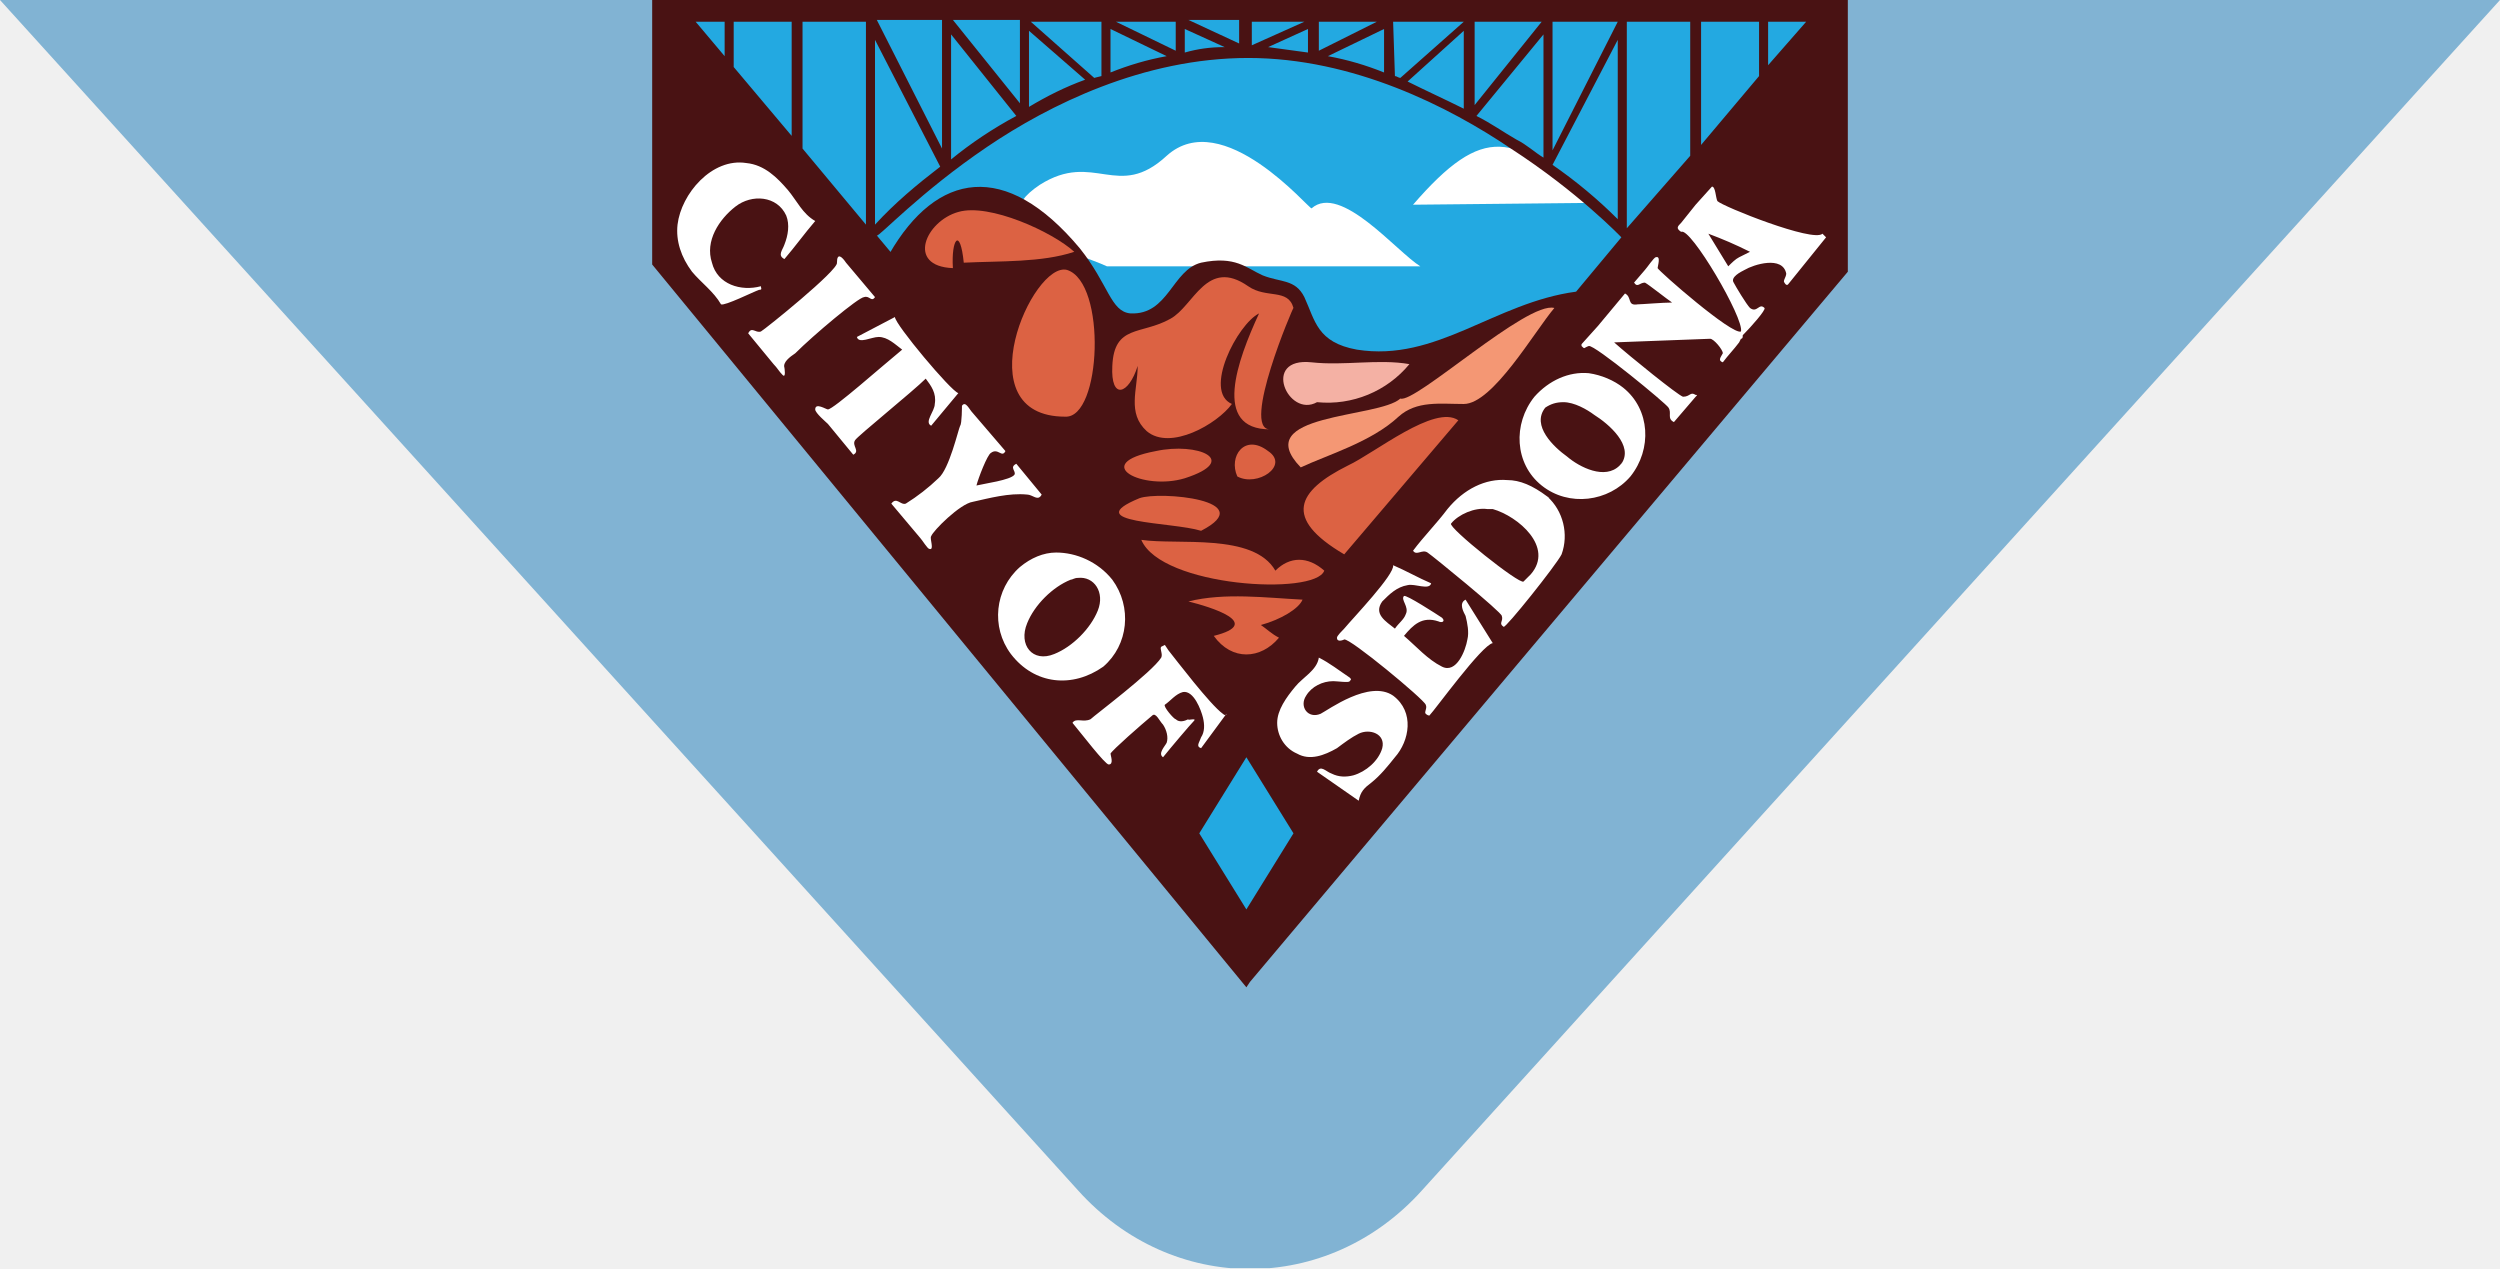
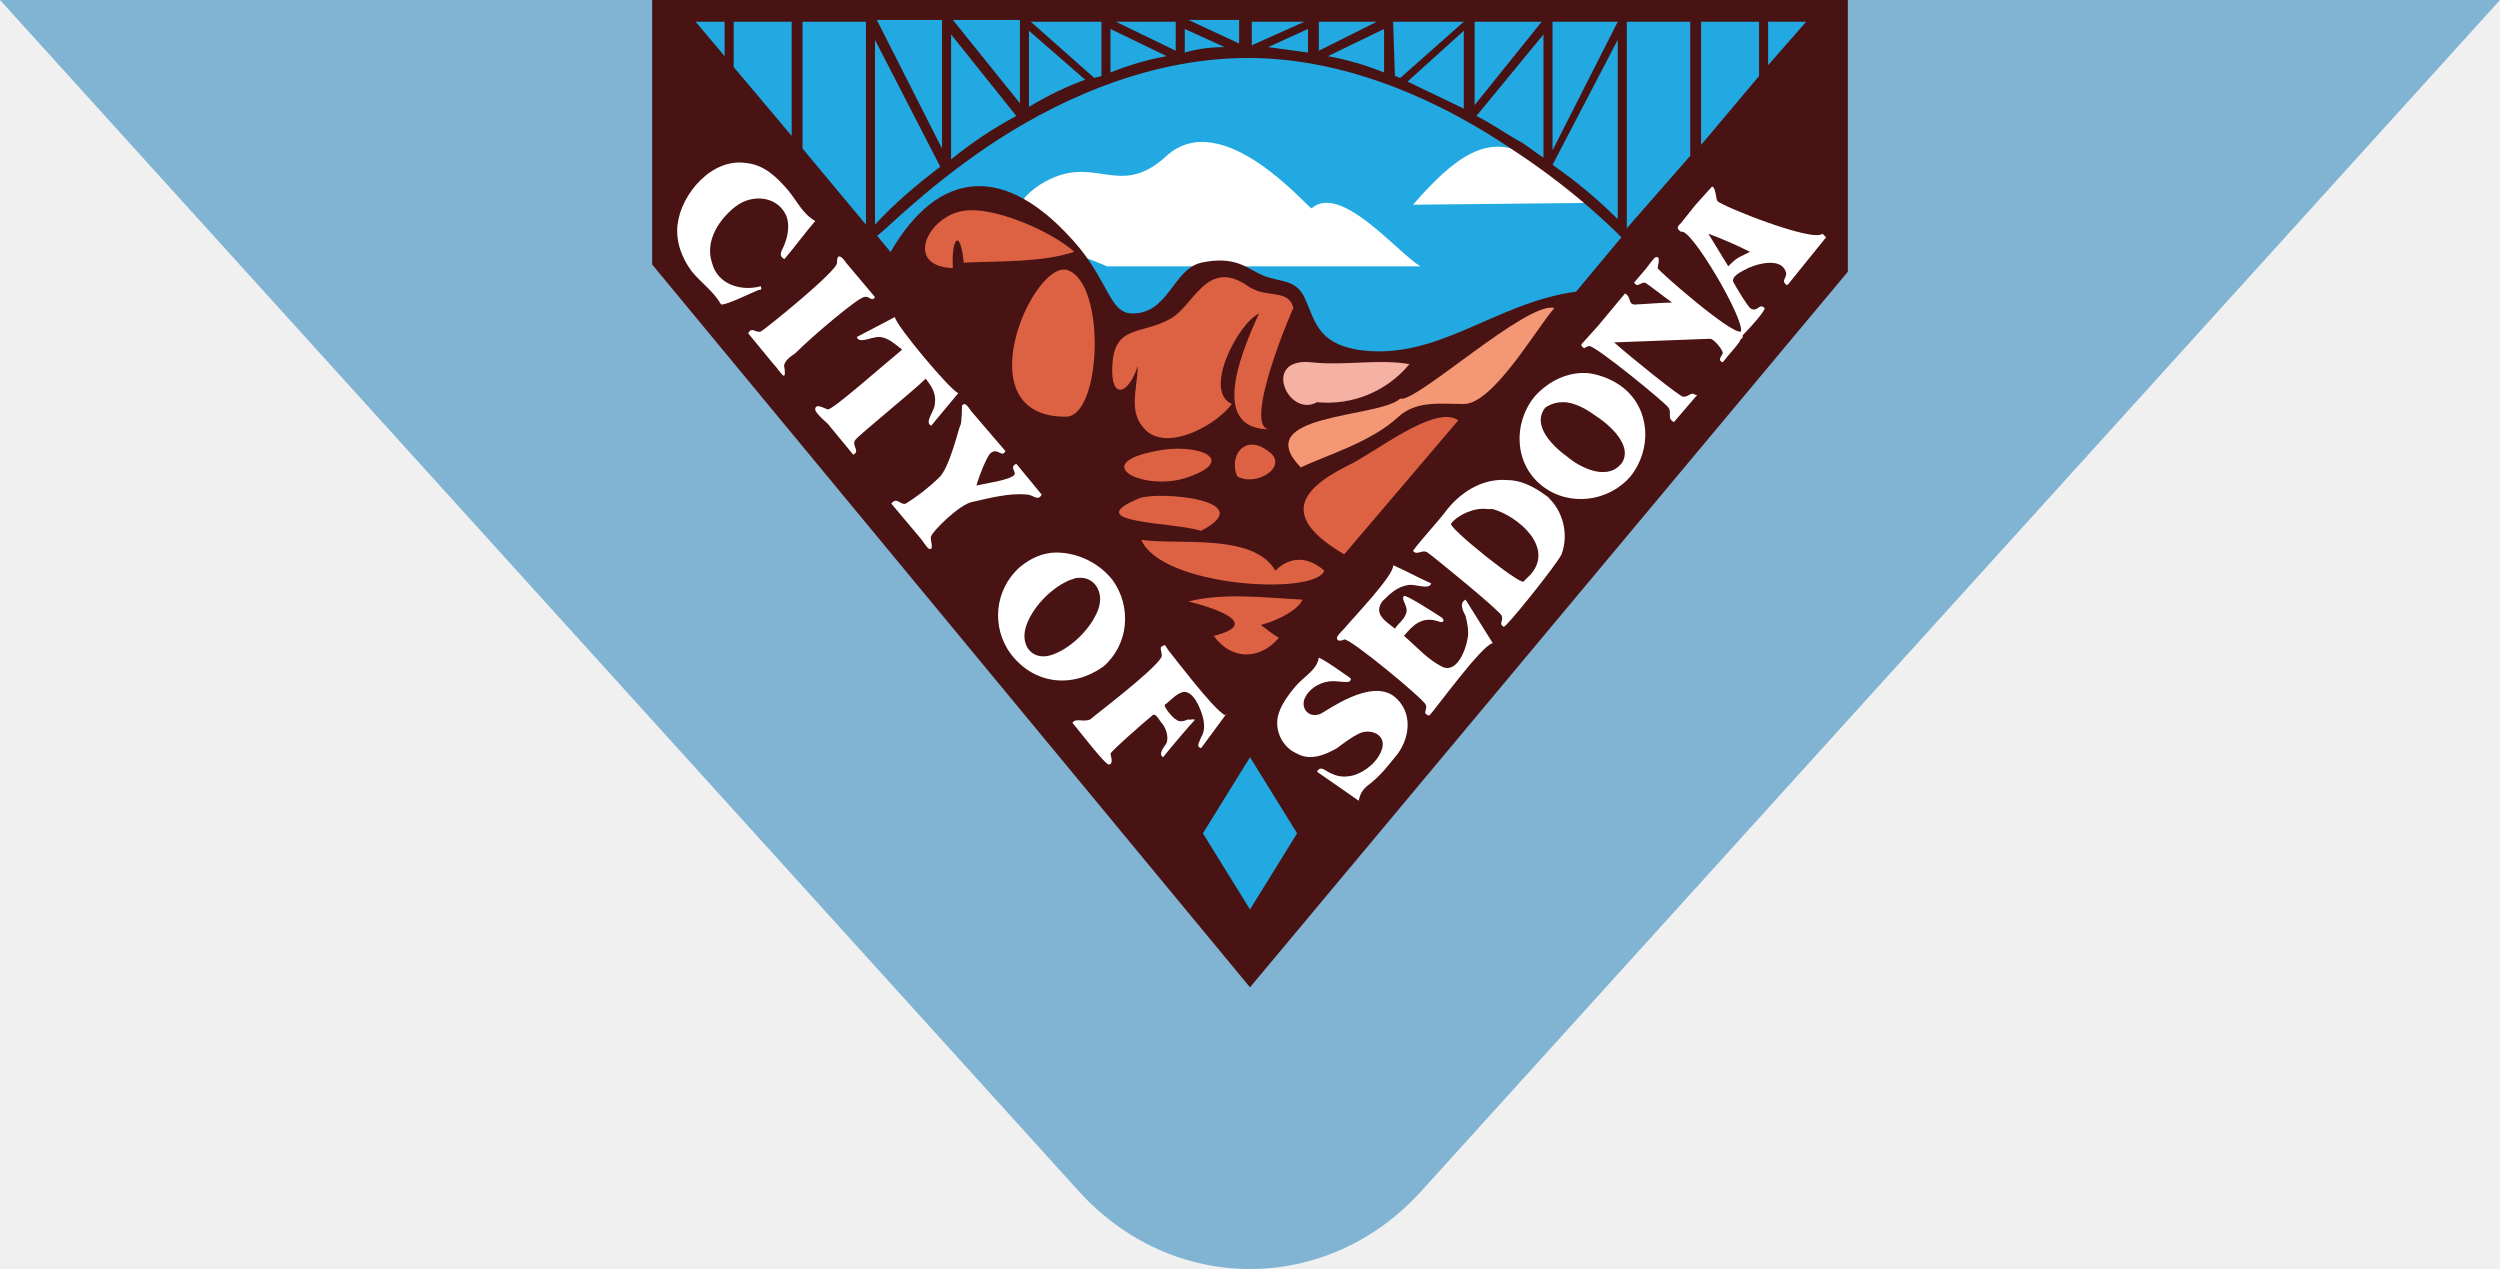
- <svg xmlns="http://www.w3.org/2000/svg" width="138" height="70" fill="none">
-   <g clip-path="url(#a)">
-     <path d="M138 0H0l59.5 65.7c5.2 5.8 13.8 5.8 19 0L138 0Z" fill="#81B3D3" />
-     <path d="m36.7.5 32.1 37.9 32-37.7L36.7.5Z" fill="#23A9E1" />
-     <path d="M61.1 14.7h17.3c-1.3-.8-4.4-4.6-6-3.2-.1.1-4.9-5.7-8-2.9-2.7 2.5-4-.3-7 1.6-3.6 2.4 2 3.7 3.7 4.5Zm26.7-3.5-9.8.1c3.9-4.5 5.6-4 9.8-.1Z" fill="#fff" />
-     <path d="M97.6 3.6V1.2h2.1l-2.1 2.4ZM48.4 13c.1.1 2.4-2.4 6.1-4.9 3.4-2.3 8.6-4.9 14.4-4.9 5.8 0 11.1 2.7 14.5 5 3.7 2.4 6 4.8 6.1 4.9l-2.5 3c-4.5.6-7.7 3.9-12.1 3.2-2.2-.4-2.3-1.6-2.9-2.9-.5-1-1.3-.8-2.3-1.2-.9-.4-1.5-1.1-3.4-.7-1.6.4-1.8 2.9-3.9 2.8-1.1-.1-1.2-1.6-2.8-3.6-4.1-4.9-7.9-4.2-10.5.3l19.6 23.3L48.4 13ZM40 1.2v1.9l-1.6-1.9H40Zm53.9 0h3.2v3L93.9 8V1.2Zm-4.1 11.4V1.2h3.5v7.4l-3.5 4s.1 0 0 0Zm-.5-10.4v9.9c-1.1-1.1-2.3-2.1-3.6-3l3.6-6.9Zm-4.1-.3v6.8c-.5-.3-.9-.7-1.5-1-.7-.4-1.4-.9-2.2-1.3l3.7-4.5Zm-4.4-.2V6c-1-.5-2.1-1-3.1-1.5l3.1-2.8Zm.6-.5h3.7l-3.7 4.6V1.2Zm4.3 0h3.6l-3.6 7.1V1.2Zm-8.8 0h3.9l-3.5 3.1c-.1 0-.2-.1-.3-.1l-.1-3Zm-.5.4V4c-1-.4-2-.7-3.1-.9l3.1-1.5Zm-4.2 0v1.3L70 2.6l2.2-1Zm-6.8 0 2.2 1c-.8 0-1.5.1-2.2.3V1.6Zm-4.1 0 3.1 1.5c-1.1.2-2.1.5-3.1.9V1.6Zm3.6 1.2-3.3-1.6h3.3v1.6Zm3.5-.4-2.8-1.3h2.8v1.3Zm.7-1.2H72l-2.9 1.3V1.2Zm3.7 0H76l-3.2 1.6V1.2ZM60.4 4.3l-3.5-3.1h3.9v3l-.4.1Zm-3.6-2.6 3.1 2.7c-1.1.4-2.1.9-3.1 1.5V1.7Zm-4.3.2 3.6 4.5c-1.3.7-2.5 1.5-3.6 2.4V1.9Zm-4.2.3 3.6 7c-1.3 1-2.5 2-3.6 3.2V2.2Zm3.7 6-3.6-7.1H52v7.1Zm4.3-2.5-3.7-4.6h3.7v4.6ZM43.7 7.5l-3.2-3.8V1.2h3.2v6.3Zm.6-6.3h3.5v11.2l-3.5-4.2v-7ZM69.1 0H36v14.6l32.8 39.9.2-.3L102 15V0H69.1Z" fill="#491213" />
-     <path d="m66.2 46 2.6-4.2 2.6 4.2-2.6 4.2-2.6-4.2Z" fill="#23A9E1" />
-     <path d="M74.2 30.6c-3.4-2-2.6-3.5.2-4.9 1.5-.7 4.8-3.4 6.1-2.5l-6.3 7.4Zm-2.3 2.5c-2-.1-4.3-.4-6.3.1 1.2.3 4.2 1.2 1.4 1.9 1 1.4 2.6 1.3 3.6.1-.4-.2-.7-.5-1-.7 1.1-.3 2.1-.9 2.3-1.4Zm1.2-1.6c-.9-.8-1.9-.8-2.7 0-1.2-2.1-5.4-1.4-7.4-1.7 1.1 2.6 9.6 3.1 10.1 1.7Zm-6.8-2.2c-1.6-.5-6.8-.4-3.4-1.8 1.1-.4 6.7.1 3.4 1.8Zm2-3c-.5-1.1.4-2.4 1.7-1.4 1.2.8-.6 2-1.7 1.4Zm-2.9.1c-2.3.7-5.3-.8-1.6-1.5 2.3-.5 4.7.5 1.6 1.5-.1 0 .1 0 0 0Zm-2.6-6.2c-.5 1.6-1.5 1.9-1.4 0 .1-2.3 1.6-1.7 3.2-2.6 1.3-.7 2-3.4 4.3-1.8 1 .7 2.2.1 2.5 1.2 0-.1-2.9 6.7-1.3 6.7-3.2 0-1.8-3.8-.6-6.4-1.2.6-3.1 4.3-1.5 5-.8 1.1-3.4 2.6-4.7 1.5-1.1-1-.5-2.3-.5-3.6Zm-4 2.8c-5.6 0-1.8-8.6.1-8.1 2.2.7 1.9 8.2-.1 8.1Zm-6.2-8.2c-2.6-.1-1.5-2.6.3-3.1 1.7-.5 5.2 1.1 6.4 2.2-1.8.6-4.1.5-6.1.6-.2-2-.7-1.3-.6.3Z" fill="#DC6243" />
-     <path d="M71.8 25.8c-2.9-3 4.3-2.7 5.5-3.8.8.3 7-5.4 8.5-5-1.1 1.3-3.4 5.3-5 5.3-1.3 0-2.6-.2-3.6.7-1.5 1.4-3.9 2.1-5.4 2.8Z" fill="#F49774" />
-     <path d="M72.7 22.2c-1.6.9-3.1-2.5-.3-2.2 1.8.2 3.7-.2 5.4.1a5.86 5.86 0 0 1-5.1 2.1Z" fill="#F4B1A4" />
-     <path d="M51.1 20.9c.3.4.6.8.5 1.4 0 .4-.6 1-.2 1.2l1.5-1.8c-.4-.1-3.5-3.8-3.5-4.2l-2.1 1.1c.1.4.8 0 1.2 0 .5 0 .9.4 1.3.7-1.1.9-3.8 3.3-4.1 3.3-.1 0-.7-.4-.7 0 0 .2.6.7.7.8l1.4 1.7c.4-.2-.1-.5.1-.8.1-.2 3.2-2.7 3.9-3.4Zm-3.4-4.5c.3-.1.4.3.6 0l-1.6-1.9c-.2-.3-.5-.6-.5 0 .1.4-4 3.7-4.2 3.8-.3.1-.5-.3-.7.1l1.4 1.7c.2.2.3.4.5.6.2.2.1-.4.1-.4-.1-.3.3-.6.6-.8 1-1 3.5-3.1 3.8-3.1Zm-5.7-.6c-1.1.3-2.4-.1-2.7-1.3-.4-1.2.4-2.4 1.3-3.1.9-.7 2.3-.6 2.8.5.2.5.1 1.1-.1 1.6-.1.3-.4.6 0 .8.6-.7 1.1-1.4 1.7-2.1-.7-.4-1-1.1-1.5-1.7-.6-.7-1.3-1.4-2.3-1.5-1.9-.3-3.6 1.7-3.8 3.4-.1.9.2 1.8.8 2.6.5.6 1.2 1.1 1.6 1.8.2.1 1.8-.7 2.1-.8.2 0 .1-.1.1-.2-.5.2 0 0 0 0Zm25.5 23.6c-.7-.5-2.6-3-3-3.5l-.2-.3-.2.1c-.1.1.1.4 0 .6-.5.8-3.7 3.2-3.9 3.4-.4.2-.8-.1-1 .2.5.6 1.8 2.3 2 2.3.3 0 .1-.5.1-.6.1-.2 1.7-1.6 2.3-2.1.2-.2.4.3.6.5.2.3.3.7.2 1-.1.2-.5.6-.2.8.4-.5 1.5-1.8 1.7-2 .2-.2-.4 0-.3-.1-.2.1-.5.2-.7 0-.1 0-.7-.7-.6-.8.3-.2.6-.6 1-.7.6-.1 1 1 1.1 1.4.1.4.1.8-.1 1.1-.1.3-.3.5 0 .6l1.4-1.9c0 .1-.1.1-.2 0-.1 0 .1.1 0 0Zm-9.2-8.9c-.7 0-1.4.3-2 .8a3.56 3.56 0 0 0-.5 4.8c1.3 1.7 3.4 1.9 5.1.7 1.4-1.2 1.6-3.3.5-4.8-.8-1-2-1.5-3.1-1.5Zm1.2 1.4c.9-.1 1.5.8 1.1 1.8-.4 1-1.4 2-2.4 2.4-1.2.5-2-.5-1.5-1.7.4-1 1.4-2 2.4-2.4.1 0 .2-.1.4-.1Zm-2.8-4.6c.3 0 .6.4.8 0l-1.4-1.7c-.4.2 0 .4-.1.6-.2.3-1.7.5-2.1.6.1-.4.6-1.7.8-1.8.4-.3.6.3.8-.1l-1.8-2.1c-.2-.2-.4-.7-.6-.4 0 0 0 1-.1 1.1-.1.2-.6 2.4-1.2 2.9a11 11 0 0 1-1.8 1.4c-.3.1-.5-.4-.8 0l1.6 1.9c.1.1.4.6.5.6.3.1 0-.6.1-.7.1-.3 1.6-1.8 2.3-1.9.9-.2 2-.5 3-.4.2 0-.2 0 0 0ZM80.9 34c.1.4.2.9.1 1.3-.1.6-.6 1.9-1.4 1.5-.8-.4-1.4-1.1-2.1-1.7.5-.6 1-1.1 1.9-.8.2.1.4 0 .2-.2-.3-.2-2-1.3-2.1-1.2-.2.2.3.6.1 1-.1.3-.4.5-.6.8-.5-.4-1.2-.8-.7-1.5.4-.4.8-.8 1.4-.9.4-.1 1.2.3 1.3-.1-.7-.3-1.4-.7-2.1-1 .1.5-2.2 2.9-2.7 3.5-.1.1-.4.4-.4.5 0 .3.4.1.4.1.3-.1 4.4 3.3 4.5 3.6.1.2-.1.4 0 .5 0 0 .1.1.2.1.3-.3 2.9-3.9 3.5-4l-1.5-2.4c-.4.2-.1.7 0 .9Zm-4 4.4c-1.3-.9-3.6.8-4 1-.7.3-1.2-.4-.8-1 .3-.5.9-.8 1.5-.8.2 0 .9.1.9 0 .1-.1.1-.1 0-.2-.6-.4-1.1-.8-1.7-1.1-.1.7-.9 1.1-1.3 1.6-.5.6-1 1.3-1 2s.4 1.4 1.1 1.7c.7.4 1.5.1 2.2-.3.4-.3.8-.6 1.2-.8.6-.3 1.5 0 1.3.8-.2.7-.9 1.3-1.6 1.5-.4.1-.8.1-1.2-.1-.3-.1-.6-.5-.8-.1l2.3 1.6c.1-.5.3-.7.7-1 .5-.4.9-.9 1.3-1.4.8-.9 1.1-2.5-.1-3.4Zm17.6-28.1c0 .1 0 .1 0 0l-.9 1-.8 1c-.2.2-.3.3 0 .5.5-.3 3.5 4.8 3.3 5.5-.5.2-4.5-3.3-4.6-3.5 0-.1.2-.7-.1-.6-.1 0-.5.6-.6.7l-.6.7c.2.3.3 0 .6 0 .2.1 1.2.9 1.5 1.1-.5 0-1.7.1-1.9.1-.6.1-.3-.4-.7-.6L88.2 18l-.9 1v.1c.2.2.1.1.4 0 .3-.1 4.3 3.2 4.4 3.4.2.3-.1.6.3.8l1.2-1.4c.1-.1.1-.1 0-.1-.3-.2-.3.1-.7.1-.3-.1-2.9-2.2-3.8-3l5.3-.2c.2 0 .7.6.7.8-.1.2-.3.4 0 .5.3-.4.6-.7.9-1.1l.1-.2c.1 0 .1-.1.1-.2l.1-.1c.3-.3 1.2-1.3 1.1-1.4-.3-.3-.4.3-.8 0-.2-.2-.8-1.2-.9-1.4-.2-.3.4-.6.6-.7.5-.3 2.1-.8 2.3.2 0 .2-.2.4-.1.5 0 0 .1.2.2.1l2.1-2.6-.2-.2c-.5.5-5.5-1.5-5.8-1.8-.1-.2-.1-.8-.3-.8Zm-.2 2.6c.8.3 1.5.6 2.3 1l-.6.3c-.2.1-.4.3-.6.5l-1.1-1.8Zm-6.6 7.7c-1.1-.1-2.2.4-3 1.3-1.2 1.5-1.1 3.7.4 4.9 1.5 1.2 3.7.9 4.9-.5 1.2-1.5 1.1-3.7-.4-4.9-.5-.4-1.2-.7-1.9-.8Zm-1.4 1.6c.6 0 1.3.4 1.7.7.8.5 2.2 1.7 1.5 2.7 0-.1.1-.1-.1.1-.8.8-2.2.1-2.9-.5-.7-.5-2-1.7-1.2-2.7.3-.2.6-.3 1-.3Zm-3.1 4.3c-1.2-.1-2.4.5-3.3 1.6-.6.8-1.3 1.5-1.9 2.3.2.3.5-.1.8.1.3.2 4.1 3.3 4.1 3.5.1.3-.2.4.1.6.1.1 2.9-3.4 3.2-4 .4-1.1.1-2.4-.8-3.2.1.1.2.1 0 0-.8-.6-1.5-.9-2.2-.9Zm-1.1 1.6h.3c1.4.4 3.4 2.1 2.1 3.6l-.4.4c-.2.2-4.2-3-4-3.2.4-.5 1.3-.9 2-.8Z" fill="#fff" />
-   </g>
-   <defs>
-     <clipPath id="a">
-       <path fill="#fff" d="M0 0h138v70H0z" />
-     </clipPath>
-   </defs>
+ <svg xmlns="http://www.w3.org/2000/svg" width="138" height="70" viewBox="0 0 138 70" fill="none">
+   <path d="M138 0H0l59.5 65.7c5.2 5.8 13.8 5.8 19 0L138 0Z" fill="#81B3D3" />
+   <path d="m36.7.5 32.1 37.9 32-37.7L36.7.5Z" fill="#23A9E1" />
+   <path d="M61.1 14.7h17.3c-1.3-.8-4.4-4.6-6-3.2-.1.1-4.9-5.7-8-2.9-2.7 2.5-4-.3-7 1.6-3.6 2.4 2 3.7 3.7 4.5Zm26.7-3.5-9.8.1c3.9-4.5 5.6-4 9.8-.1Z" fill="#fff" />
+   <path d="M97.6 3.6V1.2h2.1l-2.1 2.4ZM48.4 13c.1.1 2.4-2.4 6.1-4.9 3.4-2.3 8.6-4.9 14.4-4.9 5.8 0 11.1 2.7 14.5 5 3.7 2.4 6 4.8 6.1 4.9l-2.5 3c-4.5.6-7.7 3.9-12.1 3.2-2.2-.4-2.3-1.6-2.9-2.9-.5-1-1.3-.8-2.3-1.2-.9-.4-1.5-1.1-3.4-.7-1.6.4-1.8 2.9-3.9 2.8-1.1-.1-1.2-1.6-2.8-3.6-4.1-4.9-7.84-4.29-10.44.21L48.4 13ZM40 1.2v1.9l-1.6-1.9H40Zm53.9 0h3.2v3L93.9 8V1.2Zm-4.1 11.4V1.2h3.5v7.4l-3.5 4Zm-.5-10.4v9.9c-1.1-1.1-2.3-2.1-3.6-3l3.6-6.9Zm-4.1-.3v6.8c-.5-.3-.9-.7-1.5-1-.7-.4-1.4-.9-2.2-1.3l3.7-4.5Zm-4.4-.2V6c-1-.5-2.1-1-3.1-1.5l3.1-2.8Zm.6-.5h3.7l-3.7 4.6V1.2Zm4.3 0h3.6l-3.6 7.1V1.2Zm-8.8 0h3.9l-3.5 3.1c-.1 0-.2-.1-.3-.1l-.1-3Zm-.5.4V4c-1-.4-2-.7-3.1-.9l3.1-1.5Zm-4.2 0v1.3L70 2.6l2.2-1Zm-6.8 0 2.2 1c-.8 0-1.5.1-2.2.3V1.6Zm-4.1 0 3.1 1.5c-1.1.2-2.1.5-3.1.9V1.6Zm3.6 1.2-3.3-1.6h3.3v1.6Zm3.5-.4-2.8-1.3h2.8v1.3Zm.7-1.2H72l-2.9 1.3V1.2Zm3.7 0H76l-3.2 1.6V1.2ZM60.4 4.3l-3.5-3.1h3.9v3l-.4.1Zm-3.6-2.6 3.1 2.7c-1.1.4-2.1.9-3.1 1.5V1.7Zm-4.3.2 3.6 4.5c-1.3.7-2.5 1.5-3.6 2.4V1.9Zm-4.2.3 3.6 7c-1.3 1-2.5 2-3.6 3.2V2.2Zm3.7 6-3.6-7.1H52v7.1Zm4.3-2.5-3.7-4.6h3.7v4.6ZM43.7 7.5l-3.2-3.8V1.2h3.2v6.3Zm.6-6.3h3.5v11.2l-3.5-4.2v-7ZM36 0v14.6l33 39.9L102 15V0H36Z" fill="#491213" />
+   <path d="m66.4 46 2.6-4.2 2.6 4.2-2.6 4.2-2.6-4.2Z" fill="#23A9E1" />
+   <path d="M74.2 30.6c-3.4-2-2.6-3.5.2-4.9 1.5-.7 4.8-3.4 6.1-2.5l-6.3 7.4Zm-2.3 2.5c-2-.1-4.3-.4-6.3.1 1.2.3 4.2 1.2 1.4 1.9 1 1.4 2.6 1.3 3.6.1-.4-.2-.7-.5-1-.7 1.1-.3 2.1-.9 2.3-1.4Zm1.2-1.6c-.9-.8-1.9-.8-2.7 0-1.2-2.1-5.4-1.4-7.4-1.7 1.1 2.6 9.6 3.1 10.1 1.7Zm-6.8-2.2c-1.6-.5-6.8-.4-3.4-1.8 1.1-.4 6.7.1 3.4 1.8Zm2-3c-.5-1.1.4-2.4 1.7-1.4 1.2.8-.6 2-1.7 1.4Zm-2.9.1c-2.3.7-5.3-.8-1.6-1.5 2.3-.5 4.7.5 1.6 1.5.1 0-.1 0 0 0Zm-2.6-6.2c-.5 1.6-1.5 1.9-1.4 0 .1-2.3 1.6-1.7 3.2-2.6 1.3-.7 2-3.4 4.3-1.8 1 .7 2.2.1 2.5 1.2 0-.1-2.9 6.7-1.3 6.7-3.2 0-1.8-3.8-.6-6.4-1.2.6-3.1 4.3-1.5 5-.8 1.1-3.4 2.6-4.7 1.5-1.1-1-.5-2.3-.5-3.6Zm-4 2.8c-5.6 0-1.8-8.6.1-8.1 2.2.7 1.9 8.2-.1 8.1Zm-6.2-8.2c-2.6-.1-1.5-2.6.3-3.1 1.7-.5 5.2 1.1 6.4 2.2-1.8.6-4.1.5-6.1.6-.2-2-.7-1.3-.6.3Z" fill="#DC6243" />
+   <path d="M71.8 25.8c-2.9-3 4.3-2.7 5.5-3.8.8.3 7-5.4 8.5-5-1.1 1.3-3.4 5.3-5 5.3-1.3 0-2.6-.2-3.6.7-1.5 1.4-3.9 2.1-5.4 2.8Z" fill="#F49774" />
+   <path d="M72.7 22.2c-1.6.9-3.1-2.5-.3-2.2 1.8.2 3.7-.2 5.4.1a5.86 5.86 0 0 1-5.1 2.1Z" fill="#F4B1A4" />
+   <path d="M51.1 20.9c.3.4.6.8.5 1.4 0 .4-.6 1-.2 1.2l1.5-1.8c-.4-.1-3.5-3.8-3.5-4.2l-2.1 1.1c.1.4.8 0 1.2 0 .5 0 .9.4 1.3.7-1.1.9-3.8 3.3-4.1 3.3-.1 0-.7-.4-.7 0 0 .2.6.7.7.8l1.4 1.7c.4-.2-.1-.5.1-.8.1-.2 3.2-2.7 3.9-3.4Zm-3.4-4.5c.3-.1.4.3.6 0l-1.6-1.9c-.2-.3-.5-.6-.5 0 .1.4-4 3.7-4.2 3.8-.3.1-.5-.3-.7.1l1.4 1.7c.2.2.3.4.5.6.2.2.1-.4.1-.4-.1-.3.3-.6.6-.8 1-1 3.5-3.1 3.8-3.1Zm-5.7-.6c-1.1.3-2.4-.1-2.7-1.3-.4-1.2.4-2.4 1.3-3.1.9-.7 2.3-.6 2.8.5.2.5.1 1.1-.1 1.6-.1.3-.4.6 0 .8.6-.7 1.1-1.4 1.7-2.1-.7-.4-1-1.1-1.5-1.7-.6-.7-1.3-1.4-2.3-1.5-1.9-.3-3.6 1.7-3.8 3.4-.1.9.2 1.8.8 2.6.5.6 1.2 1.1 1.6 1.8.2.1 1.8-.7 2.1-.8.2 0 .1-.1.1-.2-.5.2 0 0 0 0Zm25.5 23.6c-.7-.5-2.6-3-3-3.5l-.2-.3-.2.1c-.1.1.1.4 0 .6-.5.8-3.7 3.2-3.9 3.4-.4.2-.8-.1-1 .2.5.6 1.8 2.3 2 2.3.3 0 .1-.5.1-.6.1-.2 1.7-1.6 2.3-2.1.2-.2.4.3.6.5.2.3.3.7.2 1-.1.2-.5.6-.2.8.4-.5 1.5-1.8 1.7-2 .2-.2-.4 0-.3-.1-.2.1-.5.2-.7 0-.1 0-.7-.7-.6-.8.3-.2.6-.6 1-.7.6-.1 1 1 1.1 1.4.1.4.1.8-.1 1.1-.1.3-.3.5 0 .6l1.4-1.9c0 .1-.1.1-.2 0-.1 0 .1.1 0 0Zm-9.2-8.9c-.7 0-1.4.3-2 .8a3.56 3.56 0 0 0-.5 4.8c1.3 1.7 3.4 1.9 5.1.7 1.4-1.2 1.6-3.3.5-4.8-.8-1-2-1.5-3.1-1.5Zm1.2 1.4c.9-.1 1.5.8 1.1 1.8-.4 1-1.4 2-2.4 2.4-1.2.5-2-.5-1.5-1.7.4-1 1.4-2 2.4-2.4.1 0 .2-.1.4-.1Zm-2.8-4.6c.3 0 .6.4.8 0l-1.4-1.7c-.4.2 0 .4-.1.6-.2.3-1.7.5-2.1.6.1-.4.6-1.7.8-1.8.4-.3.6.3.8-.1l-1.8-2.1c-.2-.2-.4-.7-.6-.4 0 0 0 1-.1 1.1-.1.2-.6 2.4-1.2 2.9a11 11 0 0 1-1.8 1.4c-.3.1-.5-.4-.8 0l1.6 1.9c.1.1.4.6.5.6.3.1 0-.6.1-.7.1-.3 1.6-1.8 2.3-1.9.9-.2 2-.5 3-.4.2 0-.2 0 0 0ZM80.9 34c.1.4.2.9.1 1.3-.1.6-.6 1.9-1.4 1.5-.8-.4-1.4-1.1-2.1-1.7.5-.6 1-1.1 1.9-.8.2.1.4 0 .2-.2-.3-.2-2-1.3-2.1-1.2-.2.2.3.6.1 1-.1.3-.4.5-.6.8-.5-.4-1.2-.8-.7-1.5.4-.4.8-.8 1.4-.9.4-.1 1.2.3 1.3-.1-.7-.3-1.4-.7-2.1-1 .1.5-2.2 2.9-2.7 3.5-.1.1-.4.4-.4.5 0 .3.4.1.4.1.3-.1 4.4 3.3 4.5 3.6.1.2-.1.4 0 .5 0 0 .1.1.2.1.3-.3 2.9-3.9 3.5-4l-1.5-2.4c-.4.2-.1.7 0 .9Zm-4 4.4c-1.3-.9-3.6.8-4 1-.7.3-1.2-.4-.8-1 .3-.5.9-.8 1.5-.8.2 0 .9.1.9 0 .1-.1.1-.1 0-.2-.6-.4-1.1-.8-1.7-1.1-.1.7-.9 1.1-1.3 1.6-.5.6-1 1.3-1 2s.4 1.4 1.1 1.7c.7.4 1.5.1 2.2-.3.4-.3.8-.6 1.2-.8.6-.3 1.5 0 1.3.8-.2.7-.9 1.3-1.6 1.5-.4.1-.8.1-1.2-.1-.3-.1-.6-.5-.8-.1l2.3 1.6c.1-.5.3-.7.7-1 .5-.4.9-.9 1.3-1.4.8-.9 1.1-2.5-.1-3.4Zm17.6-28.1c0 .1 0 .1 0 0l-.9 1-.8 1c-.2.2-.3.3 0 .5.5-.3 3.5 4.8 3.3 5.5-.5.2-4.5-3.3-4.6-3.5 0-.1.2-.7-.1-.6-.1 0-.5.6-.6.7l-.6.7c.2.3.3 0 .6 0 .2.1 1.2.9 1.5 1.1-.5 0-1.7.1-1.9.1-.6.1-.3-.4-.7-.6L88.2 18l-.9 1v.1c.2.2.1.1.4 0 .3-.1 4.3 3.2 4.4 3.4.2.3-.1.6.3.8l1.2-1.4c.1-.1.1-.1 0-.1-.3-.2-.3.1-.7.1-.3-.1-2.9-2.2-3.8-3l5.3-.2c.2 0 .7.6.7.8-.1.2-.3.4 0 .5.3-.4.6-.7.9-1.1l.1-.2c.1 0 .1-.1.1-.2l.1-.1c.3-.3 1.2-1.3 1.1-1.4-.3-.3-.4.3-.8 0-.2-.2-.8-1.2-.9-1.4-.2-.3.4-.6.6-.7.5-.3 2.1-.8 2.3.2 0 .2-.2.4-.1.5 0 0 .1.2.2.1l2.1-2.6-.2-.2c-.5.5-5.5-1.5-5.8-1.8-.1-.2-.1-.8-.3-.8Zm-.2 2.6c.8.3 1.5.6 2.3 1l-.6.3c-.2.1-.4.3-.6.5l-1.1-1.8Zm-6.6 7.7c-1.1-.1-2.2.4-3 1.3-1.2 1.5-1.1 3.7.4 4.9 1.5 1.2 3.7.9 4.9-.5 1.2-1.5 1.1-3.7-.4-4.9-.5-.4-1.2-.7-1.9-.8Zm-1.4 1.6c.6 0 1.3.4 1.7.7.8.5 2.2 1.7 1.5 2.7 0-.1.1-.1-.1.1-.8.8-2.2.1-2.9-.5-.7-.5-2-1.7-1.2-2.7.3-.2.6-.3 1-.3Zm-3.1 4.3c-1.2-.1-2.4.5-3.3 1.6-.6.8-1.3 1.5-1.9 2.3.2.3.5-.1.8.1.3.2 4.1 3.3 4.1 3.5.1.3-.2.4.1.6.1.1 2.9-3.4 3.2-4 .4-1.1.1-2.4-.8-3.2.1.1.2.1 0 0-.8-.6-1.5-.9-2.2-.9Zm-1.1 1.6h.3c1.4.4 3.4 2.1 2.1 3.6l-.4.4c-.2.2-4.2-3-4-3.2.4-.5 1.3-.9 2-.8Z" fill="#fff" />
</svg>
